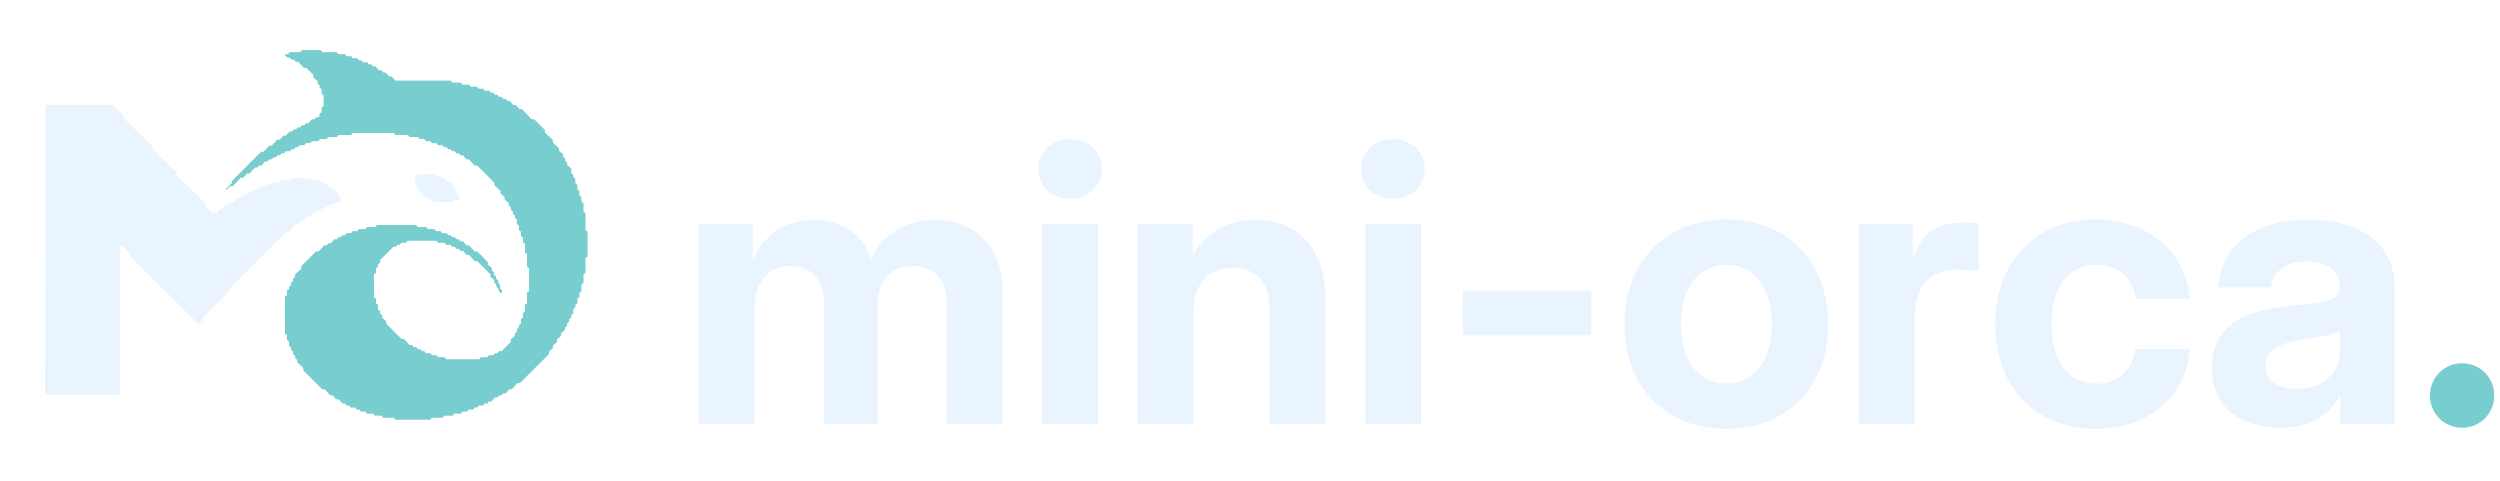
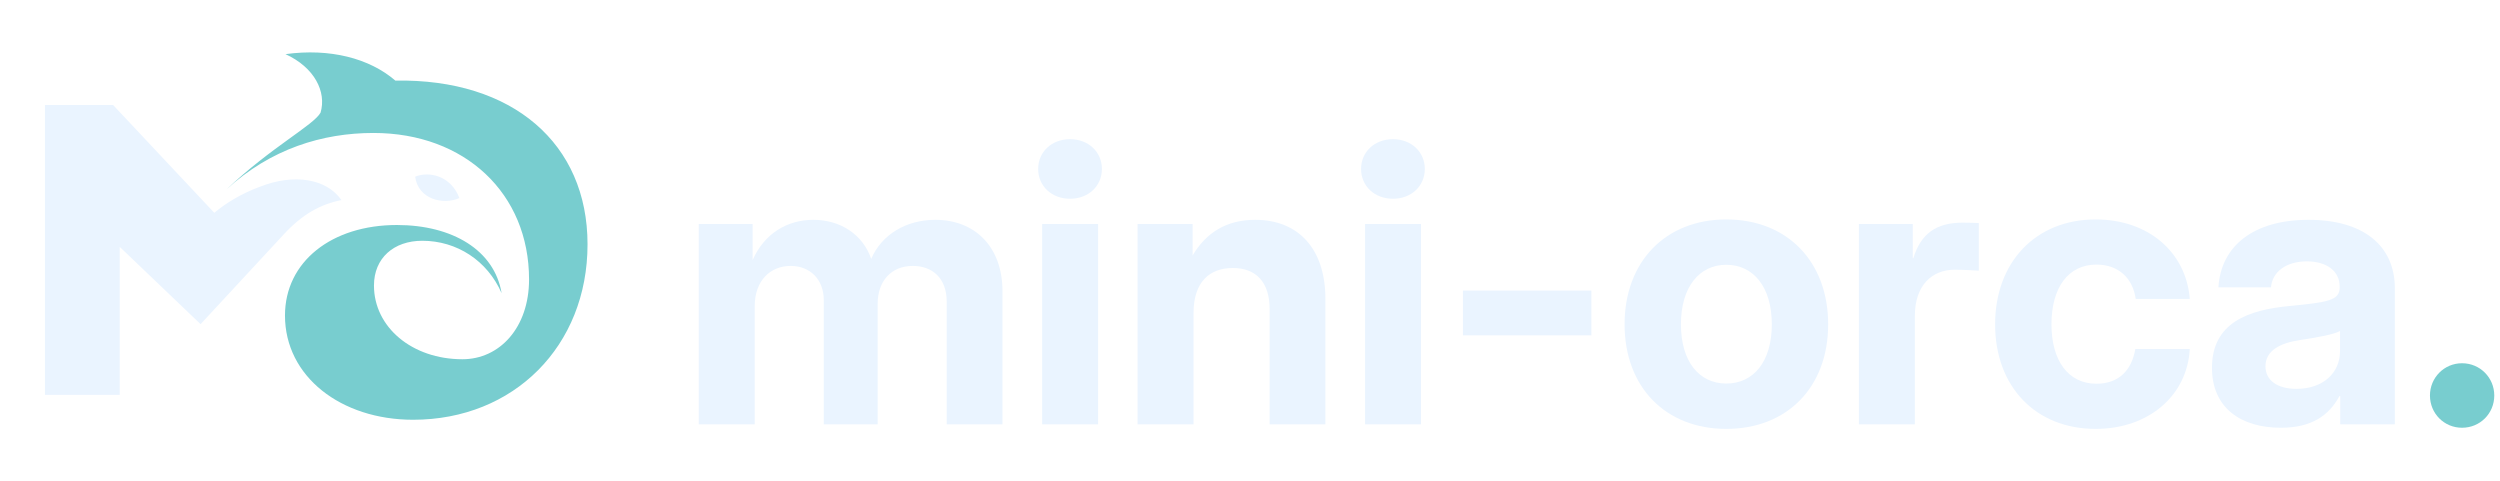
<svg xmlns="http://www.w3.org/2000/svg" width="489" height="94" viewBox="0 0 489 94">
  <g transform="translate(8.000 9.000) scale(0.3978495 0.3978495) translate(-16 -14)">
-     <path d="M 200.00,78.25 L 200.00,82.50 L 201.00,83.25 L 201.00,84.50 L 205.25,88.75 L 206.50,88.75 L 207.25,89.75 L 208.50,89.75 L 209.25,90.75 L 218.50,90.75 L 219.25,89.75 L 221.75,89.50 L 221.75,88.25 L 220.75,87.50 L 220.75,85.25 L 218.75,83.50 L 218.75,82.25 L 217.50,81.00 L 216.25,81.00 L 214.50,79.00 L 213.25,79.00 L 212.50,78.00 L 210.25,78.00 L 209.50,77.00 L 201.25,77.00 Z M 18.00,185.50 L 54.75,185.50 L 54.75,113.25 L 55.25,112.75 L 56.50,112.75 L 60.00,116.25 L 60.00,117.50 L 93.50,150.75 L 95.75,148.50 L 95.75,147.25 L 108.75,134.50 L 108.75,133.25 L 136.25,105.75 L 137.50,105.75 L 141.25,101.75 L 142.50,101.75 L 144.25,99.75 L 145.50,99.75 L 147.25,97.75 L 148.50,97.75 L 150.25,95.75 L 151.50,95.75 L 152.25,94.75 L 153.50,94.75 L 154.25,93.75 L 155.50,93.75 L 156.25,92.75 L 157.50,92.75 L 158.25,91.75 L 160.50,91.75 L 161.25,90.75 L 163.50,90.75 L 163.75,89.25 L 162.75,88.50 L 162.75,87.25 L 159.50,84.00 L 158.25,84.00 L 156.50,82.00 L 155.25,82.00 L 154.50,81.00 L 153.25,81.00 L 152.50,80.00 L 149.25,80.00 L 148.50,79.00 L 139.25,79.00 L 138.50,80.00 L 134.25,80.00 L 133.50,81.00 L 130.25,81.00 L 129.50,82.00 L 127.25,82.00 L 126.50,83.00 L 124.25,83.00 L 123.50,84.00 L 122.25,84.00 L 121.50,85.00 L 120.25,85.00 L 119.50,86.00 L 118.25,86.00 L 117.50,87.00 L 116.25,87.00 L 115.50,88.00 L 114.25,88.00 L 113.50,89.00 L 112.25,89.00 L 110.50,91.00 L 109.25,91.00 L 108.50,92.00 L 107.25,92.00 L 105.50,94.00 L 104.25,94.00 L 102.50,96.00 L 100.25,96.00 L 96.75,92.50 L 96.75,91.25 L 82.75,77.50 L 82.75,76.25 L 70.75,64.50 L 70.75,63.25 L 56.75,49.50 L 56.75,48.25 L 51.50,43.00 L 18.25,43.00 Z" fill="#EAF4FF" />
-     <path d="M 136.25,18.00 L 136.00,18.50 L 137.25,19.75 L 138.50,19.75 L 139.25,20.75 L 140.50,20.75 L 141.25,21.75 L 142.50,21.75 L 145.25,24.75 L 146.50,24.75 L 150.00,28.25 L 150.00,29.50 L 152.00,31.25 L 152.00,32.50 L 153.00,33.25 L 153.00,34.50 L 154.00,35.25 L 154.00,37.50 L 155.00,38.25 L 155.00,43.50 L 154.00,44.25 L 154.00,46.50 L 153.00,47.25 L 153.00,48.50 L 152.50,49.00 L 151.25,49.00 L 150.50,50.00 L 149.25,50.00 L 147.50,52.00 L 146.25,52.00 L 145.50,53.00 L 144.25,53.00 L 143.50,54.00 L 142.25,54.00 L 141.50,55.00 L 140.25,55.00 L 139.50,56.00 L 138.25,56.00 L 136.50,58.00 L 135.25,58.00 L 133.50,60.00 L 132.25,60.00 L 129.50,63.00 L 128.25,63.00 L 125.50,66.00 L 124.25,66.00 L 110.00,80.25 L 110.00,81.25 L 107.00,84.25 L 107.25,84.75 L 109.00,83.00 L 110.50,82.75 L 114.25,78.75 L 115.50,78.75 L 117.25,76.75 L 118.50,76.75 L 121.25,73.75 L 122.50,73.75 L 123.25,72.75 L 124.50,72.75 L 126.25,70.75 L 127.50,70.75 L 128.25,69.75 L 129.50,69.75 L 130.25,68.75 L 131.50,68.75 L 132.25,67.75 L 133.50,67.75 L 134.25,66.75 L 135.50,66.75 L 136.25,65.75 L 138.50,65.75 L 139.25,64.75 L 140.50,64.75 L 141.25,63.75 L 142.50,63.75 L 143.25,62.75 L 145.50,62.75 L 146.25,61.75 L 148.50,61.75 L 149.25,60.75 L 152.50,60.75 L 153.25,59.75 L 156.50,59.75 L 157.25,58.75 L 161.50,58.75 L 162.25,57.75 L 168.50,57.75 L 169.25,56.75 L 189.50,56.75 L 190.25,57.75 L 196.50,57.75 L 197.25,58.75 L 201.50,58.75 L 202.25,59.75 L 204.50,59.75 L 205.25,60.75 L 207.50,60.75 L 208.25,61.75 L 210.50,61.75 L 211.25,62.75 L 213.50,62.75 L 214.25,63.75 L 215.50,63.75 L 216.25,64.75 L 217.50,64.75 L 218.25,65.75 L 219.50,65.75 L 220.25,66.75 L 221.50,66.75 L 222.25,67.75 L 223.50,67.75 L 225.25,69.75 L 226.50,69.75 L 229.25,72.75 L 230.50,72.75 L 239.00,81.25 L 239.00,82.50 L 242.00,85.25 L 242.00,86.50 L 244.00,88.25 L 244.00,89.50 L 246.00,91.25 L 246.00,92.50 L 247.00,93.25 L 247.00,94.50 L 248.00,95.25 L 248.00,96.50 L 249.00,97.25 L 249.00,98.50 L 250.00,99.25 L 250.00,101.50 L 251.00,102.25 L 251.00,104.50 L 252.00,105.25 L 252.00,107.50 L 253.00,108.25 L 253.00,110.50 L 254.00,111.25 L 254.00,115.50 L 255.00,116.25 L 255.00,122.50 L 256.00,123.25 L 256.00,134.50 L 255.00,135.25 L 255.00,140.50 L 254.00,141.25 L 254.00,144.50 L 253.00,145.25 L 253.00,147.50 L 252.00,148.25 L 252.00,150.50 L 251.00,151.25 L 251.00,152.50 L 250.00,153.25 L 250.00,154.50 L 249.00,155.25 L 249.00,156.50 L 247.00,158.25 L 247.00,159.50 L 242.50,164.00 L 241.25,164.00 L 240.50,165.00 L 239.25,165.00 L 238.50,166.00 L 236.25,166.00 L 235.50,167.00 L 232.25,167.00 L 231.50,168.00 L 215.25,168.00 L 214.50,167.00 L 211.25,167.00 L 210.50,166.00 L 208.25,166.00 L 207.50,165.00 L 205.25,165.00 L 204.50,164.00 L 203.25,164.00 L 202.50,163.00 L 201.25,163.00 L 200.50,162.00 L 199.25,162.00 L 198.50,161.00 L 197.25,161.00 L 194.50,158.00 L 193.25,158.00 L 185.75,150.50 L 185.75,149.25 L 183.75,147.50 L 183.75,146.25 L 182.75,145.50 L 182.75,144.25 L 181.75,143.50 L 181.75,141.25 L 180.75,140.50 L 180.75,138.25 L 179.75,137.50 L 179.75,126.25 L 180.75,125.50 L 180.75,123.25 L 181.75,122.50 L 181.75,121.25 L 182.75,120.50 L 182.75,119.25 L 189.25,112.75 L 190.50,112.75 L 191.25,111.75 L 192.50,111.75 L 193.25,110.75 L 195.50,110.75 L 196.25,109.75 L 210.50,109.75 L 211.25,110.75 L 214.50,110.75 L 215.25,111.75 L 217.50,111.75 L 218.25,112.75 L 219.50,112.75 L 220.25,113.75 L 221.50,113.75 L 222.25,114.75 L 223.50,114.75 L 225.25,116.75 L 226.50,116.75 L 229.25,119.75 L 230.50,119.75 L 237.00,126.25 L 237.00,127.50 L 238.75,129.00 L 239.00,130.50 L 239.75,131.00 L 240.00,132.50 L 241.00,133.50 L 241.00,134.50 L 242.50,135.75 L 242.75,134.25 L 241.75,133.25 L 241.75,131.25 L 241.00,130.75 L 240.75,129.25 L 239.75,128.25 L 239.75,127.25 L 238.75,126.50 L 238.75,125.25 L 237.75,124.50 L 237.75,123.25 L 235.75,121.50 L 235.75,120.25 L 230.50,115.00 L 229.25,115.00 L 226.50,112.00 L 225.25,112.00 L 223.50,110.00 L 222.25,110.00 L 221.50,109.00 L 220.25,109.00 L 219.50,108.00 L 218.25,108.00 L 217.50,107.00 L 216.25,107.00 L 215.50,106.00 L 213.25,106.00 L 212.50,105.00 L 210.25,105.00 L 209.50,104.00 L 206.25,104.00 L 205.50,103.00 L 201.25,103.00 L 200.50,102.00 L 181.25,102.00 L 180.50,103.00 L 176.25,103.00 L 175.50,104.00 L 172.25,104.00 L 171.50,105.00 L 169.25,105.00 L 168.50,106.00 L 166.25,106.00 L 165.50,107.00 L 164.25,107.00 L 163.50,108.00 L 162.25,108.00 L 161.50,109.00 L 160.25,109.00 L 158.50,111.00 L 157.25,111.00 L 156.50,112.00 L 155.25,112.00 L 152.50,115.00 L 151.25,115.00 L 144.00,122.25 L 144.00,123.50 L 141.00,126.25 L 141.00,127.50 L 140.00,128.25 L 140.00,129.50 L 139.00,130.25 L 139.00,131.50 L 138.00,132.25 L 138.00,133.50 L 137.00,134.25 L 137.00,136.50 L 136.00,137.25 L 136.00,155.50 L 137.00,156.25 L 137.00,158.50 L 138.00,159.25 L 138.00,161.50 L 139.00,162.25 L 139.00,163.50 L 140.00,164.25 L 140.00,165.50 L 141.00,166.25 L 141.00,167.50 L 142.00,168.25 L 142.00,169.50 L 145.00,172.25 L 145.00,173.50 L 154.25,182.75 L 155.50,182.75 L 158.25,185.75 L 159.50,185.75 L 161.25,187.75 L 162.50,187.75 L 164.25,189.75 L 165.50,189.75 L 166.25,190.75 L 167.50,190.75 L 168.25,191.75 L 170.50,191.75 L 171.25,192.75 L 172.50,192.75 L 173.25,193.75 L 175.50,193.75 L 176.25,194.75 L 179.50,194.75 L 180.25,195.75 L 183.50,195.75 L 184.25,196.75 L 189.50,196.75 L 190.25,197.75 L 207.50,197.75 L 208.25,196.75 L 213.50,196.75 L 214.25,195.75 L 218.50,195.75 L 219.25,194.75 L 222.50,194.75 L 223.25,193.75 L 225.50,193.75 L 226.25,192.75 L 228.50,192.75 L 229.25,191.75 L 230.50,191.75 L 231.25,190.75 L 233.50,190.75 L 234.25,189.75 L 235.50,189.75 L 236.25,188.75 L 237.50,188.75 L 239.25,186.75 L 240.50,186.75 L 241.25,185.75 L 242.50,185.75 L 243.25,184.75 L 244.50,184.75 L 246.25,182.75 L 247.50,182.75 L 250.25,179.75 L 251.50,179.75 L 265.75,165.50 L 265.75,164.25 L 267.75,162.50 L 267.75,161.25 L 269.75,159.50 L 269.75,158.25 L 271.75,156.50 L 271.75,155.25 L 273.75,153.50 L 273.75,152.25 L 274.75,151.50 L 274.75,150.25 L 275.75,149.50 L 275.75,148.25 L 276.75,147.50 L 276.75,146.25 L 277.75,145.50 L 277.75,143.25 L 278.75,142.50 L 278.75,141.25 L 279.75,140.50 L 279.75,138.25 L 280.75,137.50 L 280.75,135.25 L 281.75,134.50 L 281.75,131.25 L 282.75,130.50 L 282.75,126.25 L 283.75,125.50 L 283.75,118.25 L 284.75,117.50 L 284.75,105.25 L 283.75,104.50 L 283.75,96.25 L 282.75,95.50 L 282.75,91.25 L 281.75,90.50 L 281.75,88.25 L 280.75,87.50 L 280.75,85.25 L 279.75,84.50 L 279.75,82.25 L 278.75,81.50 L 278.75,79.25 L 277.75,78.50 L 277.75,77.25 L 276.75,76.50 L 276.75,74.25 L 274.75,72.50 L 274.75,71.25 L 273.75,70.50 L 273.75,69.25 L 272.75,68.50 L 272.75,67.25 L 270.75,65.50 L 270.75,64.25 L 267.75,61.50 L 267.75,60.25 L 263.75,56.50 L 263.75,55.25 L 258.50,50.00 L 257.25,50.00 L 252.50,45.00 L 251.25,45.00 L 249.50,43.00 L 248.25,43.00 L 246.50,41.00 L 245.25,41.00 L 244.50,40.00 L 243.25,40.00 L 242.50,39.00 L 241.25,39.00 L 240.50,38.00 L 239.25,38.00 L 238.50,37.00 L 237.25,37.00 L 236.50,36.00 L 234.25,36.00 L 233.50,35.00 L 231.25,35.00 L 230.50,34.00 L 227.25,34.00 L 226.50,33.00 L 223.25,33.00 L 222.50,32.00 L 218.25,32.00 L 217.50,31.00 L 190.25,31.00 L 188.50,29.00 L 187.25,29.00 L 185.50,27.00 L 184.25,27.00 L 183.50,26.00 L 182.25,26.00 L 180.50,24.00 L 179.25,24.00 L 178.50,23.00 L 177.25,23.00 L 176.50,22.00 L 174.25,22.00 L 173.50,21.00 L 172.25,21.00 L 171.50,20.00 L 169.25,20.00 L 168.50,19.00 L 166.25,19.00 L 165.50,18.00 L 162.25,18.00 L 161.50,17.00 L 154.25,17.00 L 153.50,16.00 L 144.25,16.00 L 143.50,17.00 L 138.25,17.00 L 137.50,18.00 Z" fill="#78CDCF" />
+     <path d="M 200.00,78.25 C 206.50,75.50 217.50,77.50 221.75,88.75 C 214.00,92.25 201.50,89.50 200.00,78.25 Z M 18.00,185.50 L 54.75,185.50 L 54.75,112.75 L 94.50,150.75 L 135.50,106.50 C 144.50,96.75 153.50,91.75 163.75,89.75 C 156.50,79.25 140.50,76.50 123.50,83.25 C 114.75,86.50 107.25,91.00 101.25,96.00 L 51.50,43.00 L 18.00,43.00 Z" fill="#EAF4FF" />
+     <path d="M 136.25,18.00 C 150.50,24.50 156.50,36.50 153.50,46.75 C 150.00,53.00 129.50,63.50 107.25,84.50 C 129.00,64.50 154.50,56.75 179.50,56.75 C 224.50,56.75 256.00,86.50 256.00,128.75 C 256.00,152.50 241.50,168.00 223.25,168.00 C 198.50,168.00 179.75,152.25 179.75,131.75 C 179.75,118.25 189.50,109.75 203.50,109.75 C 220.50,109.75 235.50,119.50 242.50,135.50 C 239.00,114.50 218.50,102.00 191.00,102.00 C 159.00,102.00 136.00,120.00 136.00,146.50 C 136.00,176.50 163.50,197.75 199.00,197.75 C 248.50,197.75 284.75,161.50 284.75,111.50 C 284.75,62.00 248.00,30.00 190.25,31.00 C 177.50,20.00 158.00,15.00 136.25,18.00 Z" fill="#78CDCF" />
  </g>
  <g fill="#EAF4FF" transform="translate(132.817 83.000)">
    <g transform="translate(0 0) scale(0.03710938 -0.03710938)">
      <path transform="translate(0 0)" d="M104 0H399V623C399 759 483 835 588 835C691 835 763 764 763 654V0H1047V636C1047 754 1118 835 1232 835C1333 835 1411 773 1411 646V0H1705V700C1705 942 1554 1078 1351 1078C1198 1078 1068 1001 1013 872C969 1001 850 1078 708 1078C574 1078 451 1009 388 866V1056H104Z" />
      <path transform="translate(1810 0)" d="M104 0H399V1056H104ZM251 1189C348 1189 419 1256 419 1346C419 1436 348 1503 251 1503C154 1503 83 1436 83 1346C83 1256 154 1189 251 1189Z" />
      <path transform="translate(2313 0)" d="M399 587C399 751 484 824 606 824C729 824 800 749 800 607V0H1094V661C1094 928 949 1078 724 1078C572 1078 465 1010 394 890V1056H104V0H399Z" />
      <path transform="translate(3512 0)" d="M104 0H399V1056H104ZM251 1189C348 1189 419 1256 419 1346C419 1436 348 1503 251 1503C154 1503 83 1436 83 1346C83 1256 154 1189 251 1189Z" />
      <path transform="translate(4015 0)" d="M794 705H117V469H794Z" />
      <path transform="translate(4926 0)" d="M594 -24C915 -24 1131 196 1131 527C1131 858 915 1080 594 1080C274 1080 58 858 58 527C58 196 274 -24 594 -24ZM594 215C451 215 355 331 355 527C355 724 452 841 594 841C737 841 834 724 834 527C834 331 738 215 594 215Z" />
      <path transform="translate(6115 0)" d="M104 0H399V572C399 731 488 815 609 815C659 815 714 811 736 810V1061C712 1062 683 1063 649 1063C510 1063 430 1003 391 876H388V1056H104Z" />
      <path transform="translate(6879 0)" d="M588 -24C869 -24 1071 153 1084 397H797C778 286 711 214 592 214C444 214 355 335 355 527C355 720 443 842 592 842C710 842 784 769 799 661H1084C1065 907 866 1080 588 1080C271 1080 58 854 58 527C58 200 270 -24 588 -24Z" />
      <path transform="translate(8016 0)" d="M427 -18C589 -18 680 46 736 149H740V0H1028V716C1028 942 862 1078 573 1078C283 1078 111 940 98 722H375C382 803 454 859 564 859C672 859 737 805 737 727V720C737 652 669 643 476 624C256 604 64 536 64 298C64 87 216 -18 427 -18ZM509 187C410 187 346 231 346 306C346 390 426 429 527 444C622 459 705 473 739 492V386C739 272 651 187 509 187Z" />
    </g>
  </g>
  <g fill="#78CDCF" transform="translate(472.294 83.000)">
    <g transform="translate(0 0) scale(0.03710938 -0.03710938)">
      <path transform="translate(0 0)" d="M250 -18C345 -18 420 57 420 152C420 246 345 322 250 322C156 322 81 246 81 152C81 57 156 -18 250 -18Z" />
    </g>
  </g>
</svg>
